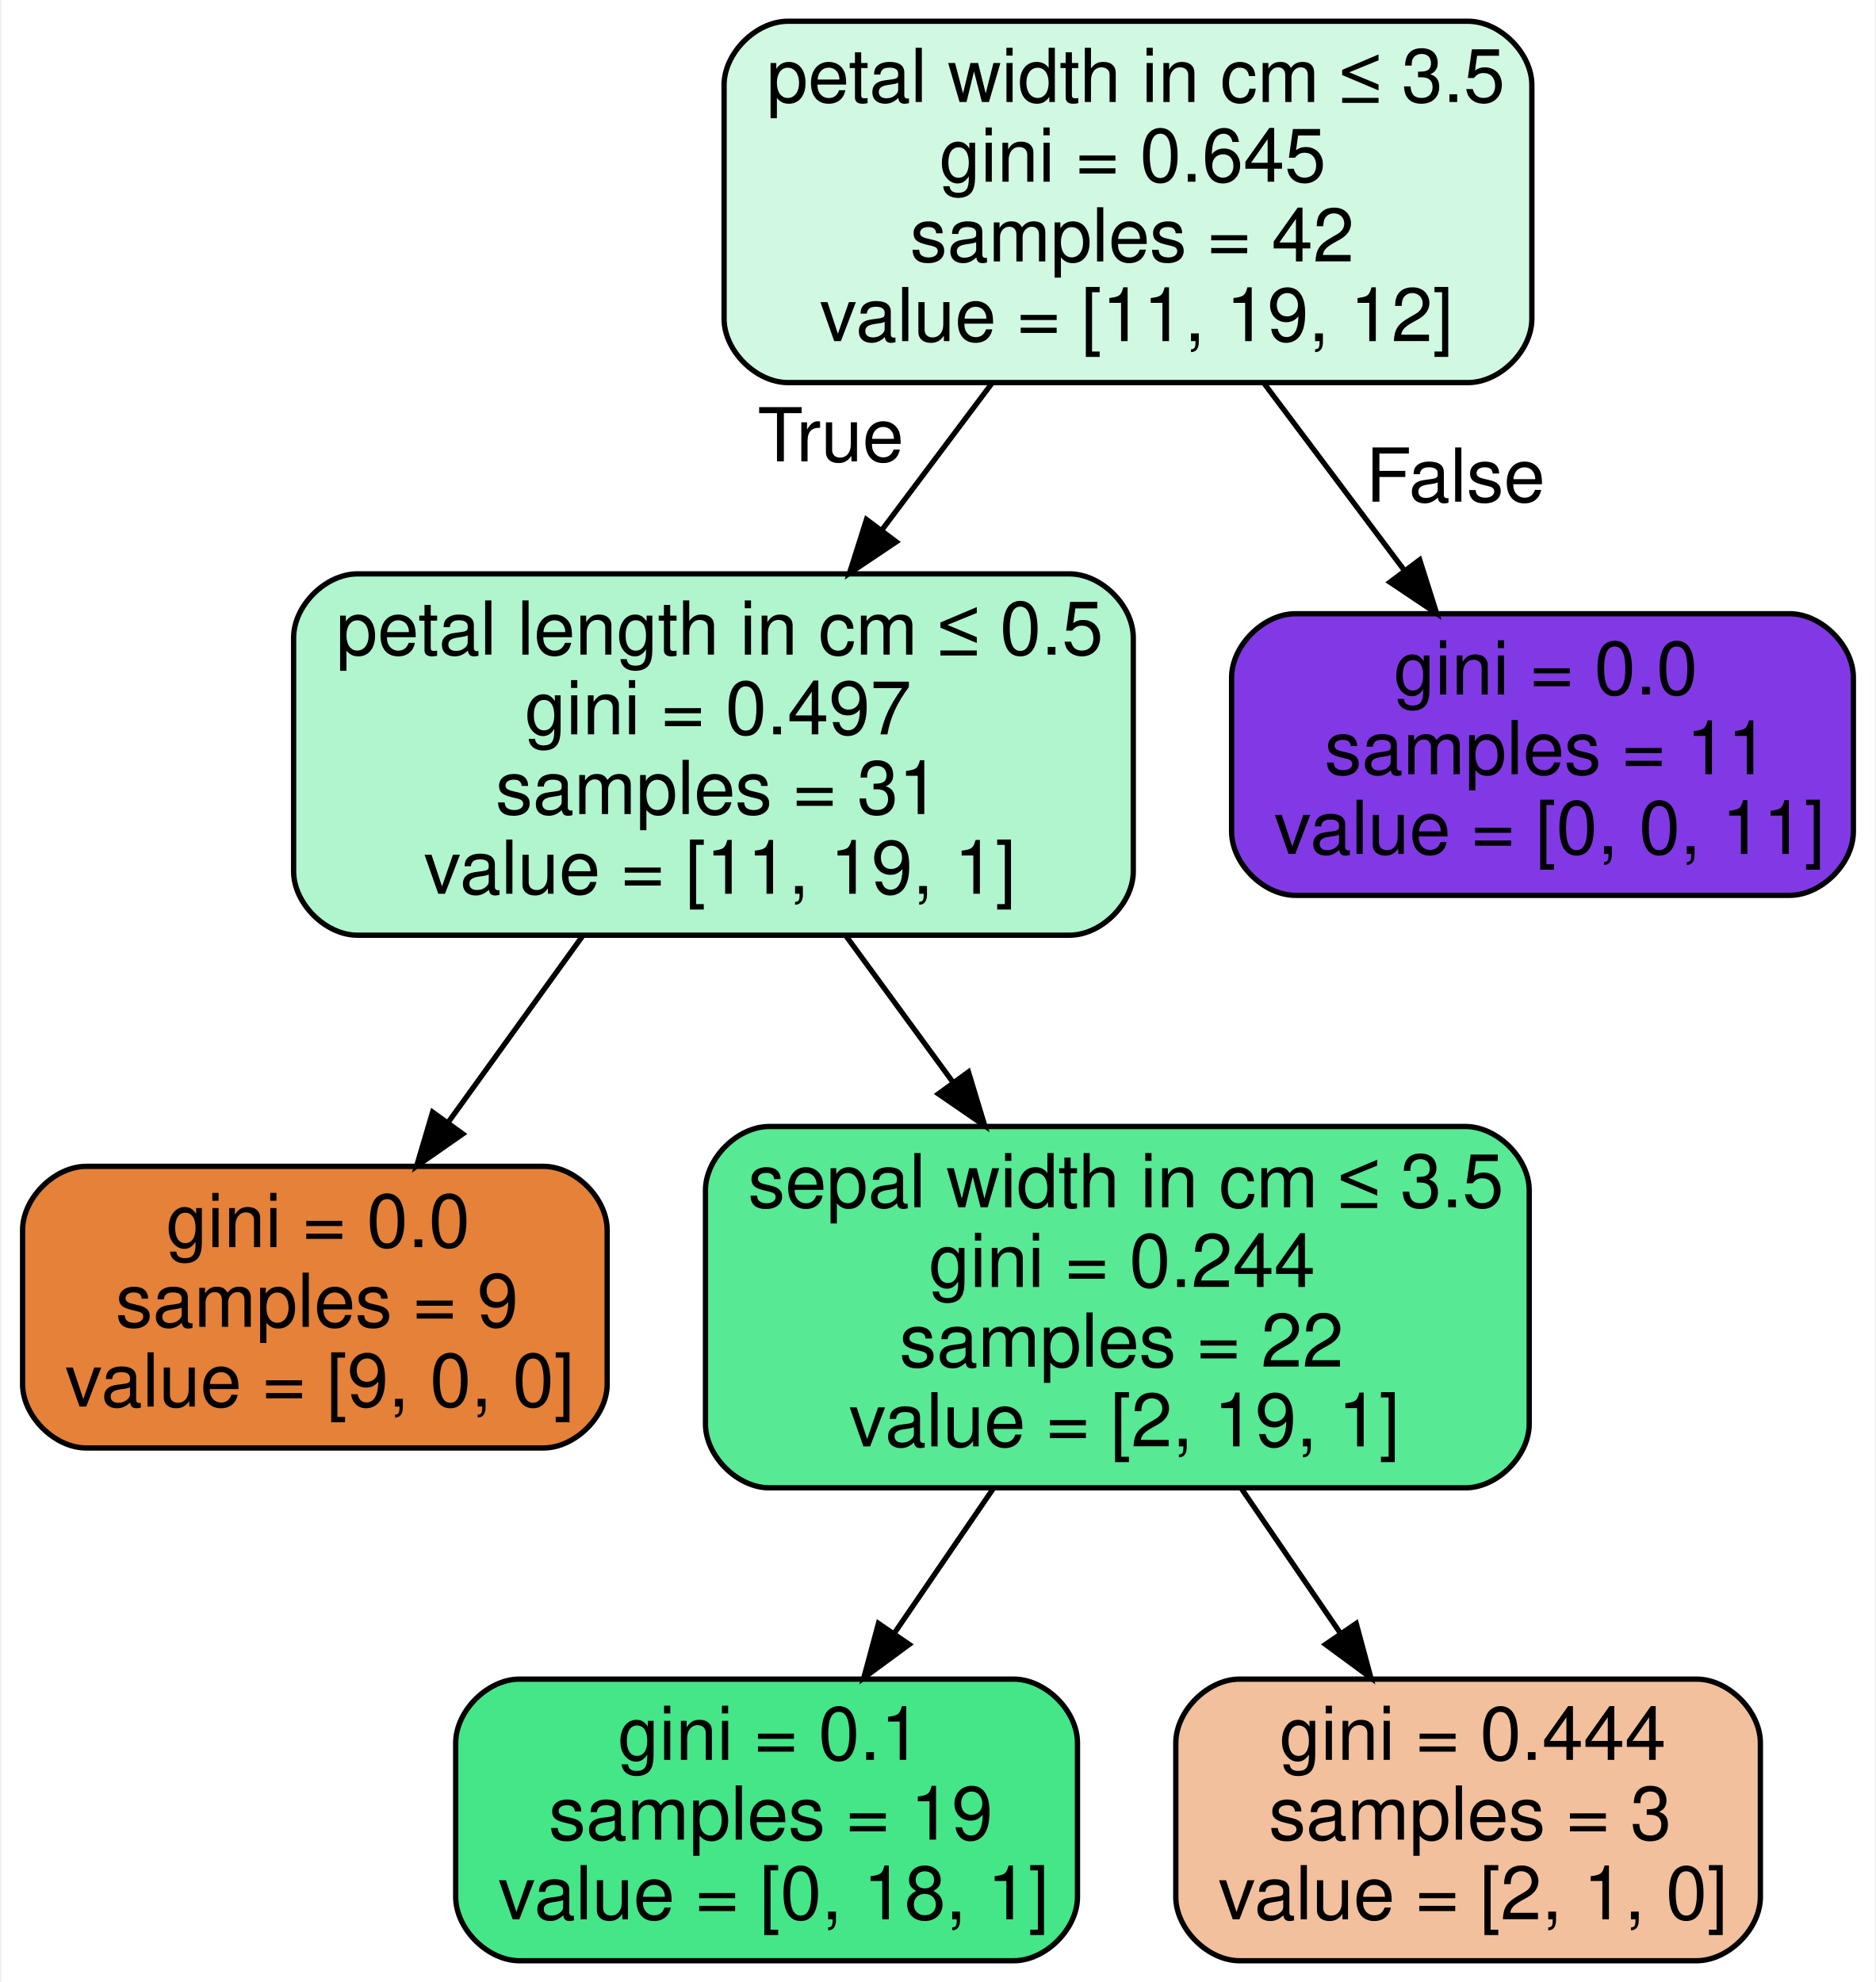
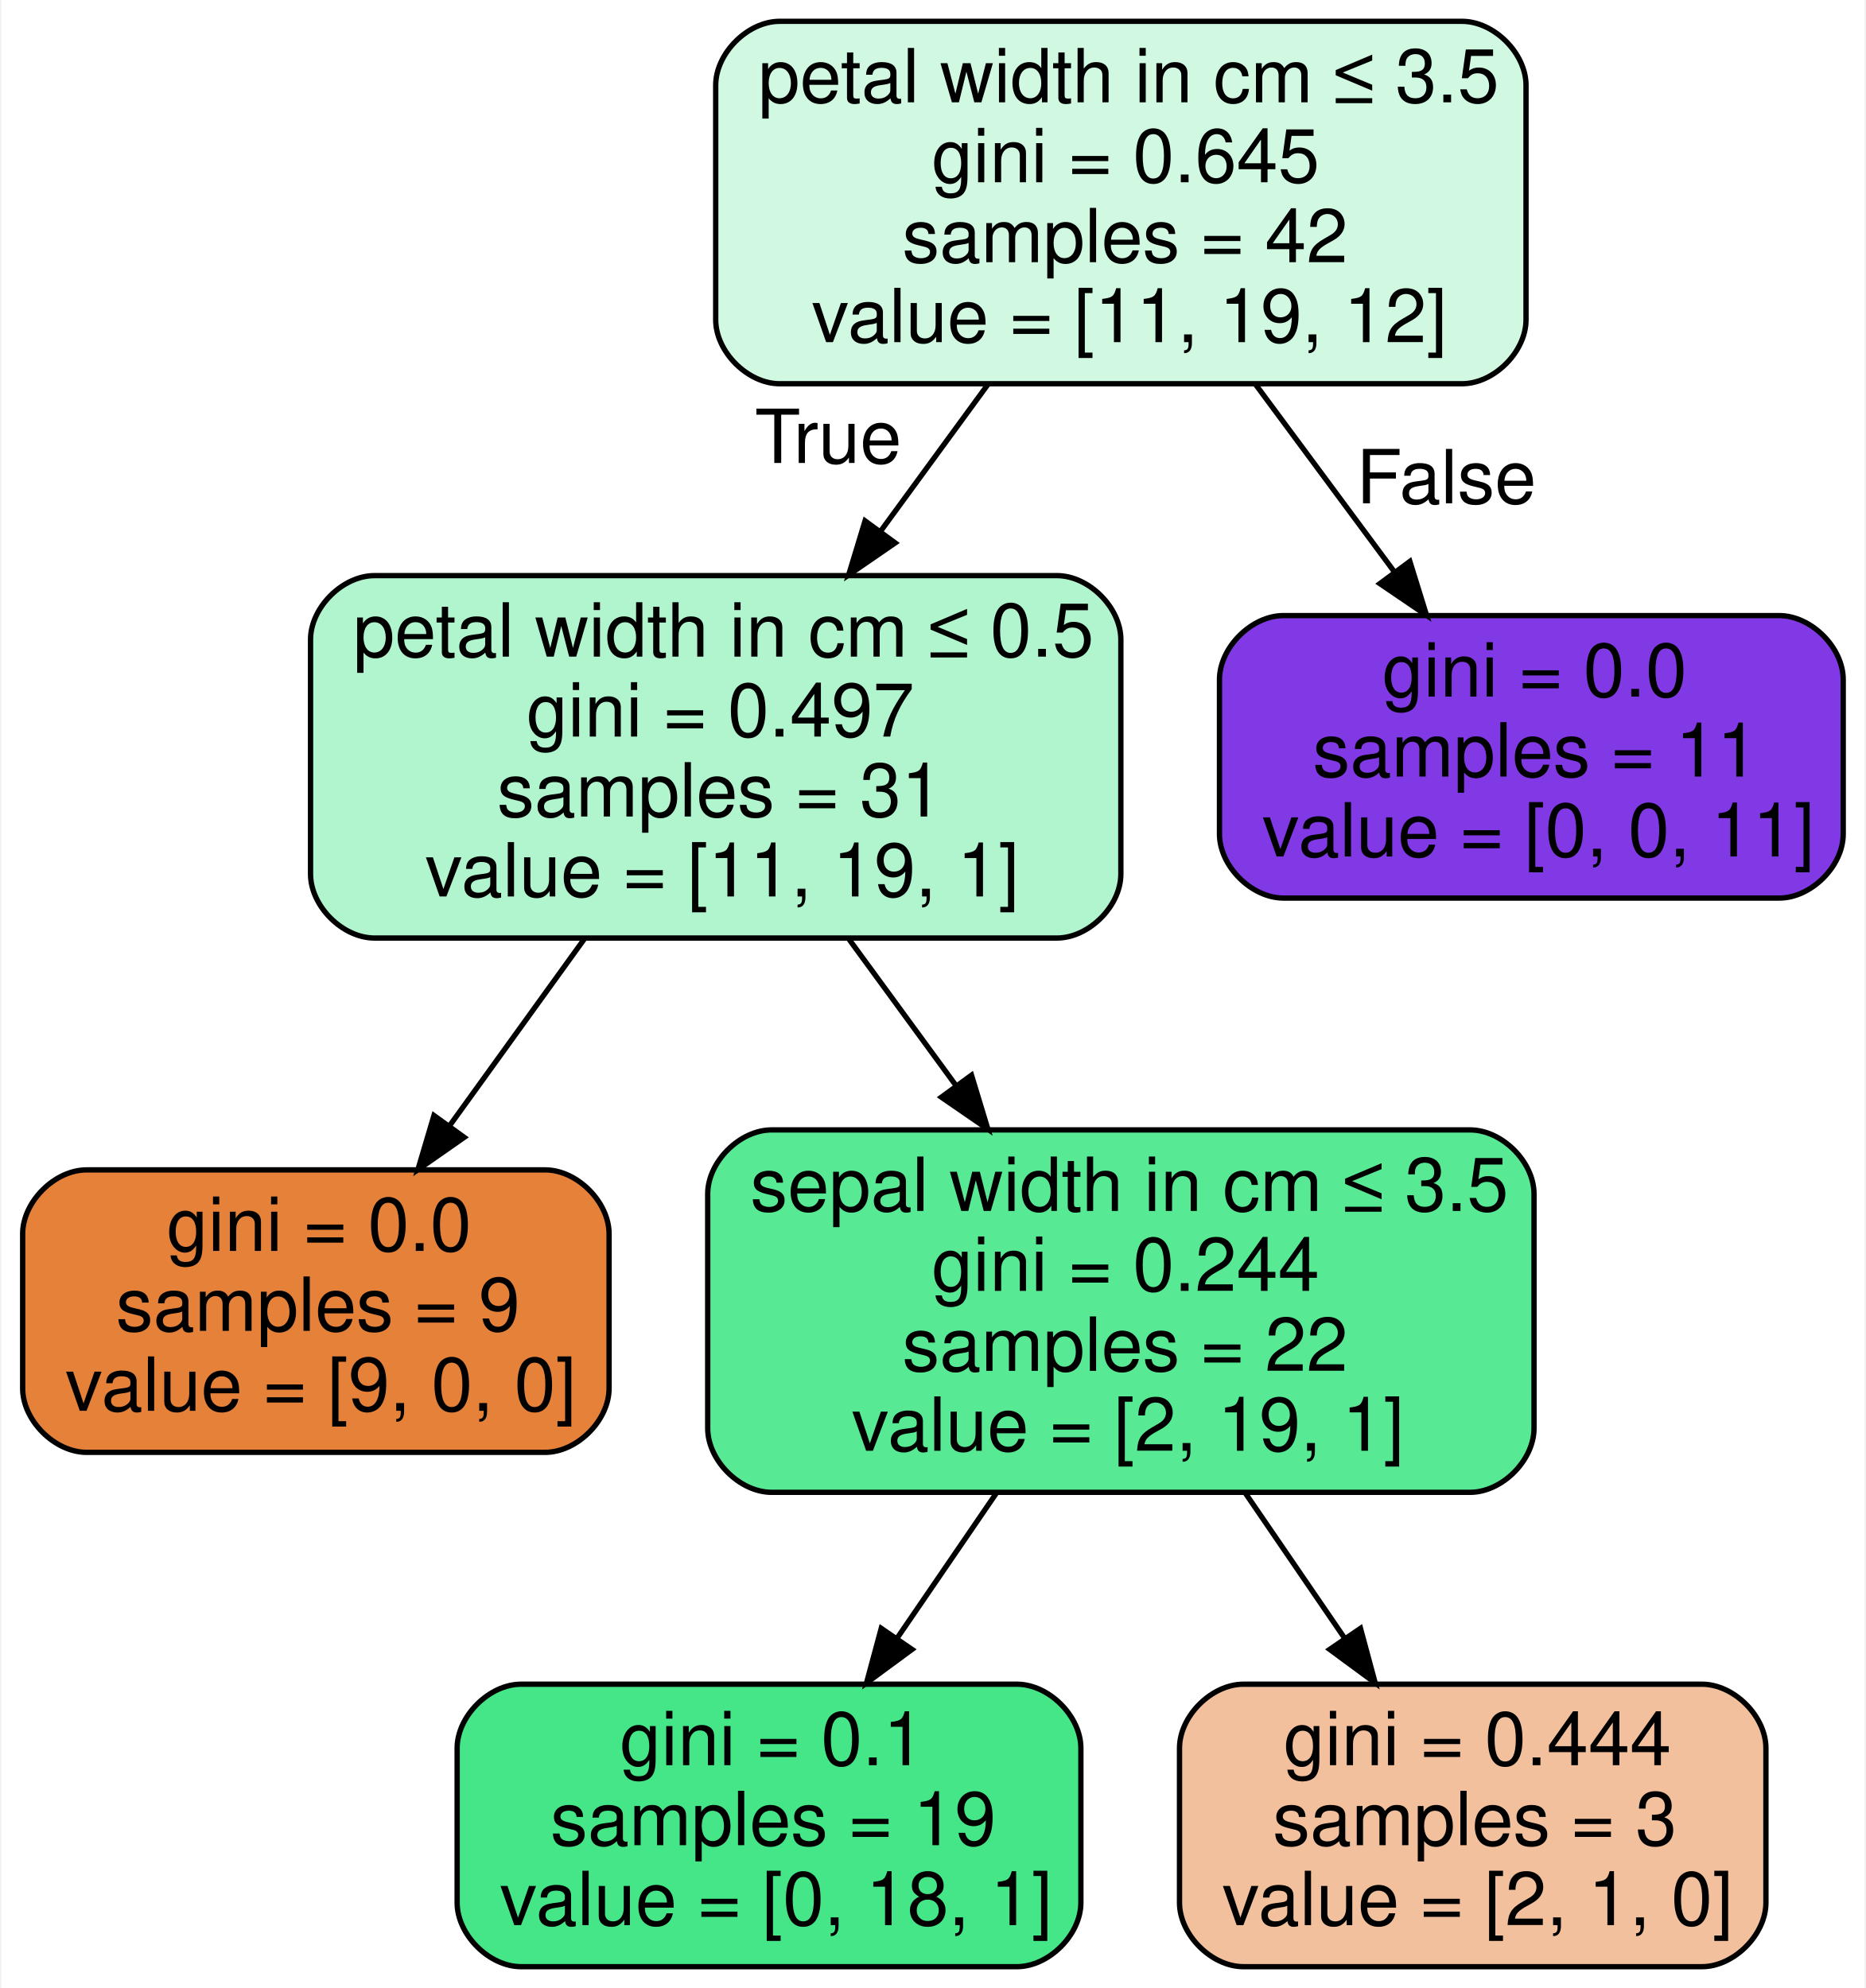
- <svg xmlns="http://www.w3.org/2000/svg" width="353pt" height="373pt" viewBox="0.00 0.00 352.50 373.00">
+ <svg xmlns="http://www.w3.org/2000/svg" width="350pt" height="373pt" viewBox="0.00 0.00 349.50 373.00">
  <g id="graph0" class="graph" transform="scale(1 1) rotate(0) translate(4 369)">
-     <polygon fill="#ffffff" stroke="transparent" points="-4,4 -4,-369 348.5,-369 348.5,4 -4,4" />
+     <polygon fill="#ffffff" stroke="transparent" points="-4,4 -4,-369 345.5,-369 345.5,4 -4,4" />
    <g id="node1" class="node">
-       <path fill="#d1f9e2" stroke="#000000" d="M272,-365C272,-365 144,-365 144,-365 138,-365 132,-359 132,-353 132,-353 132,-309 132,-309 132,-303 138,-297 144,-297 144,-297 272,-297 272,-297 278,-297 284,-303 284,-309 284,-309 284,-353 284,-353 284,-359 278,-365 272,-365" />
-       <text text-anchor="start" x="140" y="-349.8" font-family="Helvetica,sans-Serif" font-size="14.00" fill="#000000">petal width in cm ≤ 3.5</text>
-       <text text-anchor="start" x="172.5" y="-334.8" font-family="Helvetica,sans-Serif" font-size="14.00" fill="#000000">gini = 0.645</text>
-       <text text-anchor="start" x="167" y="-319.8" font-family="Helvetica,sans-Serif" font-size="14.00" fill="#000000">samples = 42</text>
-       <text text-anchor="start" x="150" y="-304.8" font-family="Helvetica,sans-Serif" font-size="14.00" fill="#000000">value = [11, 19, 12]</text>
+       <path fill="#d1f9e2" stroke="#000000" d="M270,-365C270,-365 142,-365 142,-365 136,-365 130,-359 130,-353 130,-353 130,-309 130,-309 130,-303 136,-297 142,-297 142,-297 270,-297 270,-297 276,-297 282,-303 282,-309 282,-309 282,-353 282,-353 282,-359 276,-365 270,-365" />
+       <text text-anchor="start" x="138" y="-349.8" font-family="Helvetica,sans-Serif" font-size="14.00" fill="#000000">petal width in cm ≤ 3.5</text>
+       <text text-anchor="start" x="170.5" y="-334.8" font-family="Helvetica,sans-Serif" font-size="14.00" fill="#000000">gini = 0.645</text>
+       <text text-anchor="start" x="165" y="-319.8" font-family="Helvetica,sans-Serif" font-size="14.00" fill="#000000">samples = 42</text>
+       <text text-anchor="start" x="148" y="-304.8" font-family="Helvetica,sans-Serif" font-size="14.00" fill="#000000">value = [11, 19, 12]</text>
    </g>
    <g id="node2" class="node">
-       <path fill="#b0f5cd" stroke="#000000" d="M197,-261C197,-261 63,-261 63,-261 57,-261 51,-255 51,-249 51,-249 51,-205 51,-205 51,-199 57,-193 63,-193 63,-193 197,-193 197,-193 203,-193 209,-199 209,-205 209,-205 209,-249 209,-249 209,-255 203,-261 197,-261" />
-       <text text-anchor="start" x="59" y="-245.8" font-family="Helvetica,sans-Serif" font-size="14.00" fill="#000000">petal length in cm ≤ 0.5</text>
+       <path fill="#b0f5cd" stroke="#000000" d="M194,-261C194,-261 66,-261 66,-261 60,-261 54,-255 54,-249 54,-249 54,-205 54,-205 54,-199 60,-193 66,-193 66,-193 194,-193 194,-193 200,-193 206,-199 206,-205 206,-205 206,-249 206,-249 206,-255 200,-261 194,-261" />
+       <text text-anchor="start" x="62" y="-245.8" font-family="Helvetica,sans-Serif" font-size="14.00" fill="#000000">petal width in cm ≤ 0.5</text>
      <text text-anchor="start" x="94.5" y="-230.8" font-family="Helvetica,sans-Serif" font-size="14.00" fill="#000000">gini = 0.497</text>
      <text text-anchor="start" x="89" y="-215.8" font-family="Helvetica,sans-Serif" font-size="14.00" fill="#000000">samples = 31</text>
      <text text-anchor="start" x="75.5" y="-200.8" font-family="Helvetica,sans-Serif" font-size="14.00" fill="#000000">value = [11, 19, 1]</text>
    </g>
    <g id="edge1" class="edge">
-       <path fill="none" stroke="#000000" d="M182.46,-296.947C175.861,-288.147 168.675,-278.567 161.799,-269.399" />
-       <polygon fill="#000000" stroke="#000000" points="164.398,-267.03 155.597,-261.13 158.798,-271.23 164.398,-267.03" />
-       <text text-anchor="middle" x="152.062" y="-282.179" font-family="Helvetica,sans-Serif" font-size="14.00" fill="#000000">True</text>
+       <path fill="none" stroke="#000000" d="M181.115,-296.947C174.685,-288.147 167.684,-278.567 160.984,-269.399" />
+       <polygon fill="#000000" stroke="#000000" points="163.667,-267.139 154.941,-261.13 158.016,-271.269 163.667,-267.139" />
+       <text text-anchor="middle" x="151.099" y="-282.133" font-family="Helvetica,sans-Serif" font-size="14.00" fill="#000000">True</text>
    </g>
    <g id="node7" class="node">
-       <path fill="#8139e5" stroke="#000000" d="M332.5,-253.5C332.5,-253.5 239.5,-253.5 239.5,-253.5 233.5,-253.5 227.5,-247.5 227.5,-241.5 227.5,-241.5 227.5,-212.5 227.5,-212.5 227.5,-206.5 233.5,-200.5 239.5,-200.5 239.5,-200.5 332.5,-200.5 332.5,-200.5 338.5,-200.5 344.5,-206.5 344.5,-212.5 344.5,-212.5 344.5,-241.5 344.5,-241.5 344.5,-247.5 338.5,-253.5 332.5,-253.5" />
-       <text text-anchor="start" x="258" y="-238.3" font-family="Helvetica,sans-Serif" font-size="14.00" fill="#000000">gini = 0.0</text>
-       <text text-anchor="start" x="245" y="-223.3" font-family="Helvetica,sans-Serif" font-size="14.00" fill="#000000">samples = 11</text>
-       <text text-anchor="start" x="235.5" y="-208.3" font-family="Helvetica,sans-Serif" font-size="14.00" fill="#000000">value = [0, 0, 11]</text>
+       <path fill="#8139e5" stroke="#000000" d="M329.5,-253.5C329.5,-253.5 236.5,-253.5 236.5,-253.5 230.5,-253.5 224.5,-247.5 224.5,-241.5 224.5,-241.5 224.5,-212.5 224.5,-212.5 224.5,-206.5 230.5,-200.5 236.5,-200.5 236.5,-200.5 329.5,-200.5 329.5,-200.5 335.5,-200.5 341.5,-206.5 341.5,-212.5 341.5,-212.5 341.5,-241.5 341.5,-241.5 341.5,-247.5 335.5,-253.5 329.5,-253.5" />
+       <text text-anchor="start" x="255" y="-238.3" font-family="Helvetica,sans-Serif" font-size="14.00" fill="#000000">gini = 0.0</text>
+       <text text-anchor="start" x="242" y="-223.3" font-family="Helvetica,sans-Serif" font-size="14.00" fill="#000000">samples = 11</text>
+       <text text-anchor="start" x="232.5" y="-208.3" font-family="Helvetica,sans-Serif" font-size="14.00" fill="#000000">value = [0, 0, 11]</text>
    </g>
    <g id="edge6" class="edge">
-       <path fill="none" stroke="#000000" d="M233.54,-296.947C242.049,-285.601 251.532,-272.957 260.071,-261.572" />
-       <polygon fill="#000000" stroke="#000000" points="262.893,-263.642 266.093,-253.542 257.293,-259.442 262.893,-263.642" />
-       <text text-anchor="middle" x="269.629" y="-274.591" font-family="Helvetica,sans-Serif" font-size="14.00" fill="#000000">False</text>
+       <path fill="none" stroke="#000000" d="M231.213,-296.947C239.531,-285.711 248.793,-273.202 257.157,-261.904" />
+       <polygon fill="#000000" stroke="#000000" points="260.211,-263.662 263.349,-253.542 254.585,-259.497 260.211,-263.662" />
+       <text text-anchor="middle" x="267.037" y="-274.569" font-family="Helvetica,sans-Serif" font-size="14.00" fill="#000000">False</text>
    </g>
    <g id="node3" class="node">
      <path fill="#e58139" stroke="#000000" d="M98,-149.5C98,-149.5 12,-149.5 12,-149.5 6,-149.5 0,-143.5 0,-137.5 0,-137.5 0,-108.5 0,-108.5 0,-102.5 6,-96.5 12,-96.5 12,-96.5 98,-96.5 98,-96.5 104,-96.5 110,-102.5 110,-108.5 110,-108.5 110,-137.5 110,-137.5 110,-143.5 104,-149.5 98,-149.5" />
      <text text-anchor="start" x="27" y="-134.3" font-family="Helvetica,sans-Serif" font-size="14.00" fill="#000000">gini = 0.0</text>
      <text text-anchor="start" x="17.5" y="-119.3" font-family="Helvetica,sans-Serif" font-size="14.00" fill="#000000">samples = 9</text>
      <text text-anchor="start" x="8" y="-104.3" font-family="Helvetica,sans-Serif" font-size="14.00" fill="#000000">value = [9, 0, 0]</text>
    </g>
    <g id="edge2" class="edge">
      <path fill="none" stroke="#000000" d="M105.442,-192.946C97.34,-181.711 88.319,-169.202 80.171,-157.904" />
      <polygon fill="#000000" stroke="#000000" points="82.829,-155.606 74.141,-149.542 77.151,-159.7 82.829,-155.606" />
    </g>
    <g id="node4" class="node">
      <path fill="#57e994" stroke="#000000" d="M271.5,-157C271.5,-157 140.5,-157 140.5,-157 134.5,-157 128.5,-151 128.5,-145 128.5,-145 128.5,-101 128.5,-101 128.5,-95 134.5,-89 140.5,-89 140.5,-89 271.5,-89 271.5,-89 277.5,-89 283.5,-95 283.5,-101 283.5,-101 283.5,-145 283.5,-145 283.5,-151 277.5,-157 271.5,-157" />
      <text text-anchor="start" x="136.5" y="-141.8" font-family="Helvetica,sans-Serif" font-size="14.00" fill="#000000">sepal width in cm ≤ 3.5</text>
      <text text-anchor="start" x="170.5" y="-126.8" font-family="Helvetica,sans-Serif" font-size="14.00" fill="#000000">gini = 0.244</text>
      <text text-anchor="start" x="165" y="-111.8" font-family="Helvetica,sans-Serif" font-size="14.00" fill="#000000">samples = 22</text>
      <text text-anchor="start" x="155.5" y="-96.8" font-family="Helvetica,sans-Serif" font-size="14.00" fill="#000000">value = [2, 19, 1]</text>
    </g>
    <g id="edge3" class="edge">
      <path fill="none" stroke="#000000" d="M154.885,-192.946C161.315,-184.148 168.316,-174.567 175.016,-165.399" />
      <polygon fill="#000000" stroke="#000000" points="177.984,-167.269 181.059,-157.13 172.333,-163.139 177.984,-167.269" />
    </g>
    <g id="node5" class="node">
      <path fill="#44e688" stroke="#000000" d="M186.5,-53C186.5,-53 93.5,-53 93.5,-53 87.5,-53 81.5,-47 81.5,-41 81.5,-41 81.5,-12 81.5,-12 81.5,-6 87.5,0 93.5,0 93.5,0 186.5,0 186.5,0 192.5,0 198.5,-6 198.5,-12 198.5,-12 198.5,-41 198.5,-41 198.5,-47 192.5,-53 186.5,-53" />
      <text text-anchor="start" x="112" y="-37.8" font-family="Helvetica,sans-Serif" font-size="14.00" fill="#000000">gini = 0.1</text>
      <text text-anchor="start" x="99" y="-22.8" font-family="Helvetica,sans-Serif" font-size="14.00" fill="#000000">samples = 19</text>
      <text text-anchor="start" x="89.5" y="-7.8" font-family="Helvetica,sans-Serif" font-size="14.00" fill="#000000">value = [0, 18, 1]</text>
    </g>
    <g id="edge4" class="edge">
      <path fill="none" stroke="#000000" d="M182.731,-88.978C176.656,-80.095 170.098,-70.507 163.987,-61.571" />
      <polygon fill="#000000" stroke="#000000" points="166.829,-59.527 158.294,-53.248 161.051,-63.478 166.829,-59.527" />
    </g>
    <g id="node6" class="node">
      <path fill="#f2c09c" stroke="#000000" d="M315,-53C315,-53 229,-53 229,-53 223,-53 217,-47 217,-41 217,-41 217,-12 217,-12 217,-6 223,0 229,0 229,0 315,0 315,0 321,0 327,-6 327,-12 327,-12 327,-41 327,-41 327,-47 321,-53 315,-53" />
      <text text-anchor="start" x="236.5" y="-37.8" font-family="Helvetica,sans-Serif" font-size="14.00" fill="#000000">gini = 0.444</text>
      <text text-anchor="start" x="234.5" y="-22.8" font-family="Helvetica,sans-Serif" font-size="14.00" fill="#000000">samples = 3</text>
      <text text-anchor="start" x="225" y="-7.8" font-family="Helvetica,sans-Serif" font-size="14.00" fill="#000000">value = [2, 1, 0]</text>
    </g>
    <g id="edge5" class="edge">
      <path fill="none" stroke="#000000" d="M229.269,-88.978C235.344,-80.095 241.902,-70.507 248.013,-61.571" />
      <polygon fill="#000000" stroke="#000000" points="250.949,-63.478 253.706,-53.248 245.171,-59.527 250.949,-63.478" />
    </g>
  </g>
</svg>
